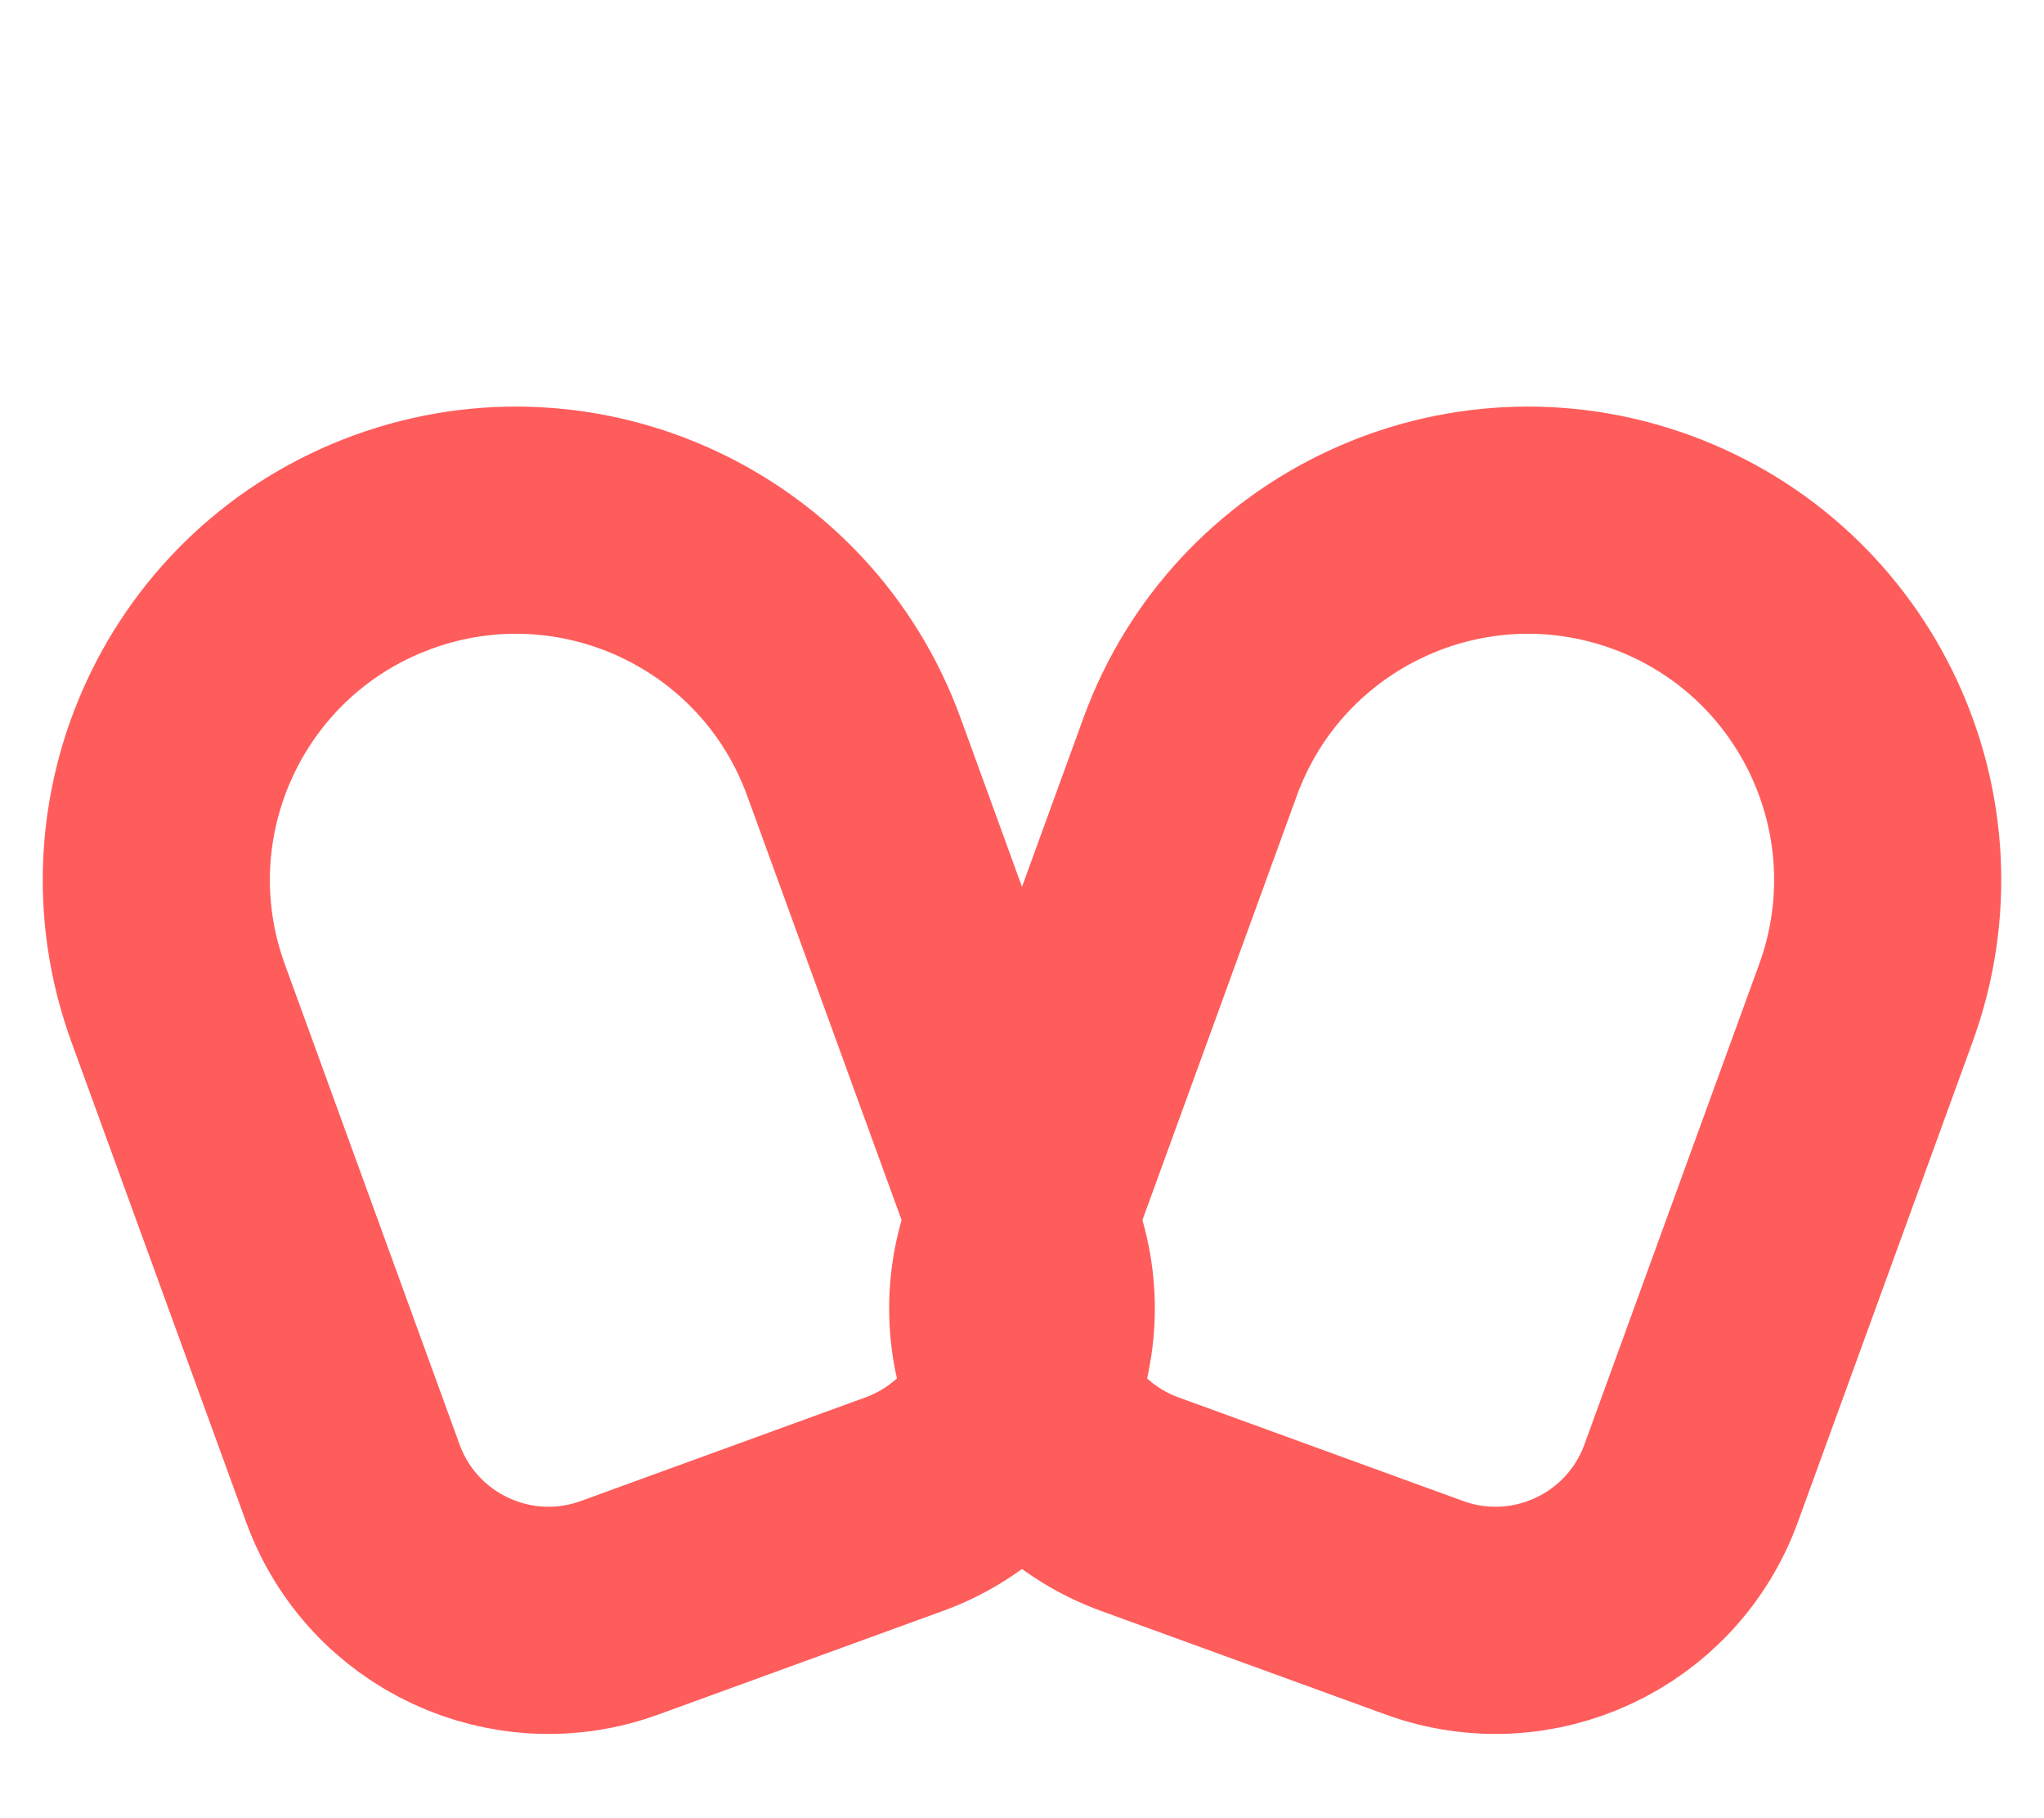
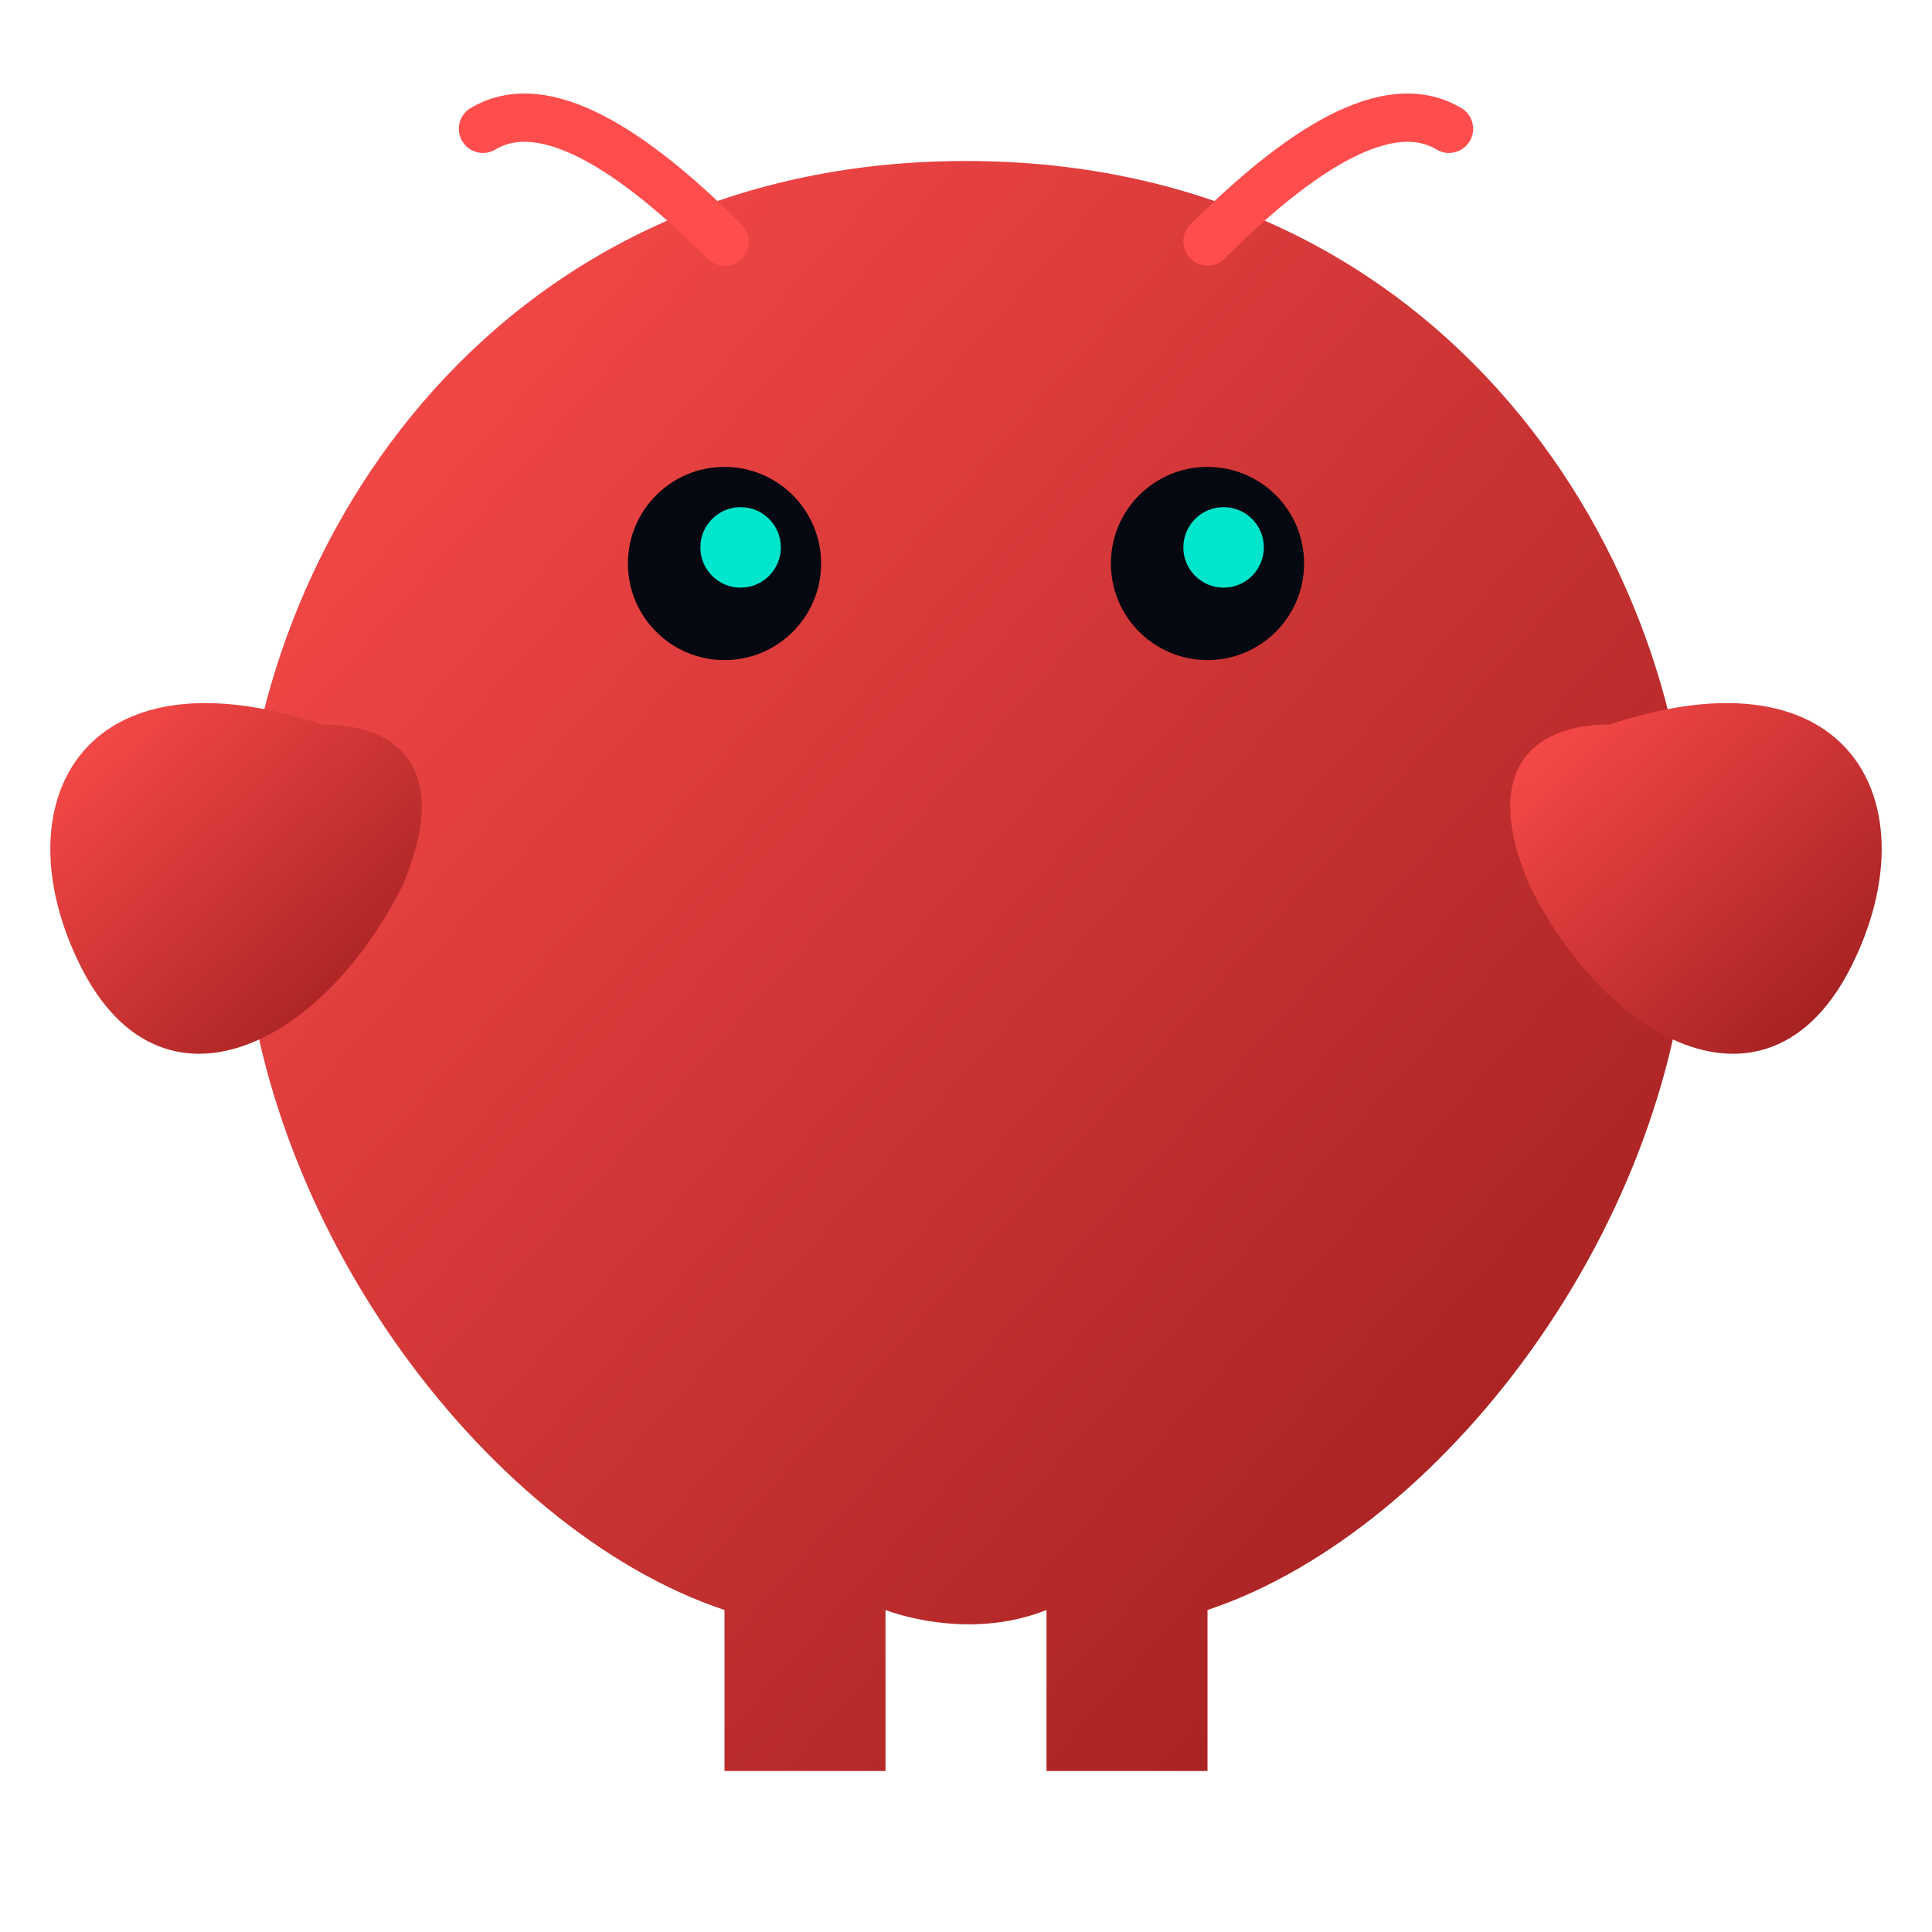
- <svg xmlns="http://www.w3.org/2000/svg" viewBox="0 0 216 192" fill="none">
-   <g stroke="#ff5c5c" stroke-width="24" fill="none">
-     <path transform="rotate(-20 60 108)" d="M 22 92 A 38 38 0 0 1 60 54 A 38 38 0 0 1 98 92 L 98 146 A 22 22 0 0 1 76 168 L 44 168 A 22 22 0 0 1 22 146 Z" />
-     <path transform="rotate(20 156 108)" d="M 118 92 A 38 38 0 0 1 156 54 A 38 38 0 0 1 194 92 L 194 146 A 22 22 0 0 1 172 168 L 140 168 A 22 22 0 0 1 118 146 Z" />
-   </g>
+ <svg xmlns="http://www.w3.org/2000/svg" viewBox="0 0 120 120" fill="none">
+   <defs>
+     <linearGradient id="lobster-gradient" x1="0%" y1="0%" x2="100%" y2="100%">
+       <stop offset="0%" stop-color="#ff4d4d" />
+       <stop offset="100%" stop-color="#991b1b" />
+     </linearGradient>
+   </defs>
+   <path d="M60 10 C30 10 15 35 15 55 C15 75 30 95 45 100 L45 110 L55 110 L55 100 C55 100 60 102 65 100 L65 110 L75 110 L75 100 C90 95 105 75 105 55 C105 35 90 10 60 10Z" fill="url(#lobster-gradient)" />
+   <path d="M20 45 C5 40 0 50 5 60 C10 70 20 65 25 55 C28 48 25 45 20 45Z" fill="url(#lobster-gradient)" />
+   <path d="M100 45 C115 40 120 50 115 60 C110 70 100 65 95 55 C92 48 95 45 100 45Z" fill="url(#lobster-gradient)" />
+   <path d="M45 15 Q35 5 30 8" stroke="#ff4d4d" stroke-width="3" stroke-linecap="round" />
+   <path d="M75 15 Q85 5 90 8" stroke="#ff4d4d" stroke-width="3" stroke-linecap="round" />
+   <circle cx="45" cy="35" r="6" fill="#050810" />
+   <circle cx="75" cy="35" r="6" fill="#050810" />
+   <circle cx="46" cy="34" r="2.5" fill="#00e5cc" />
+   <circle cx="76" cy="34" r="2.5" fill="#00e5cc" />
</svg>
